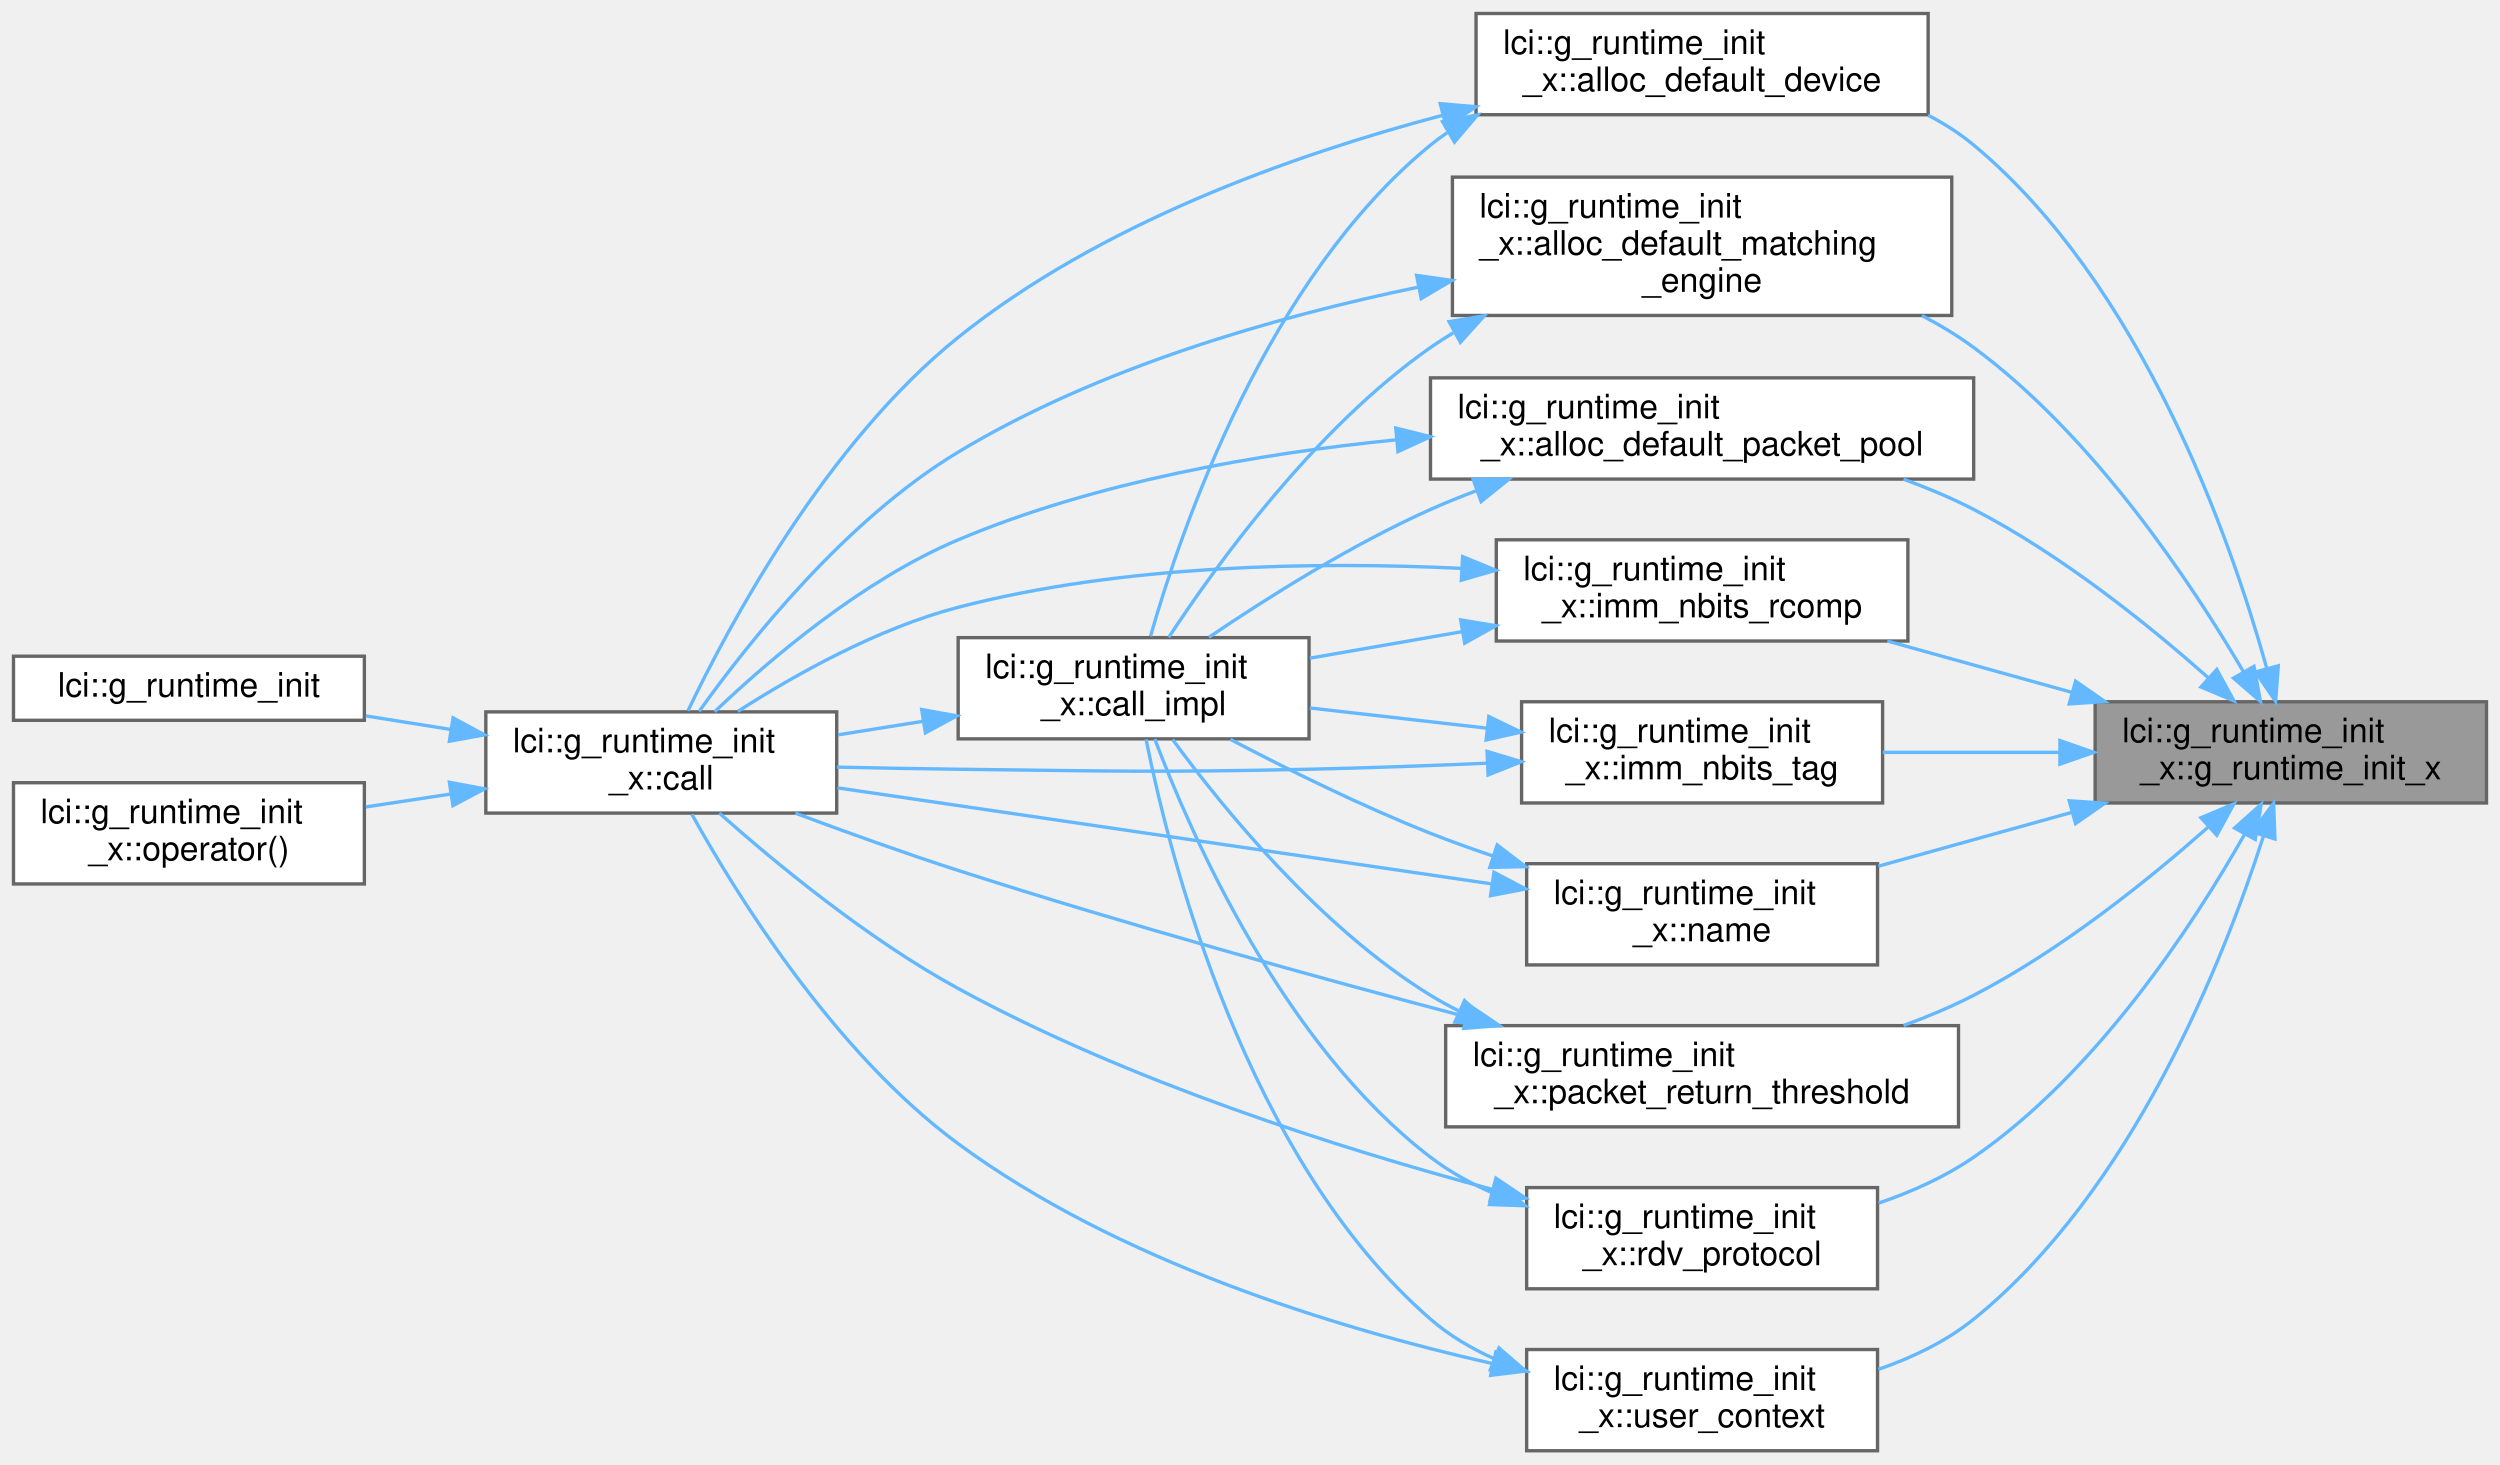
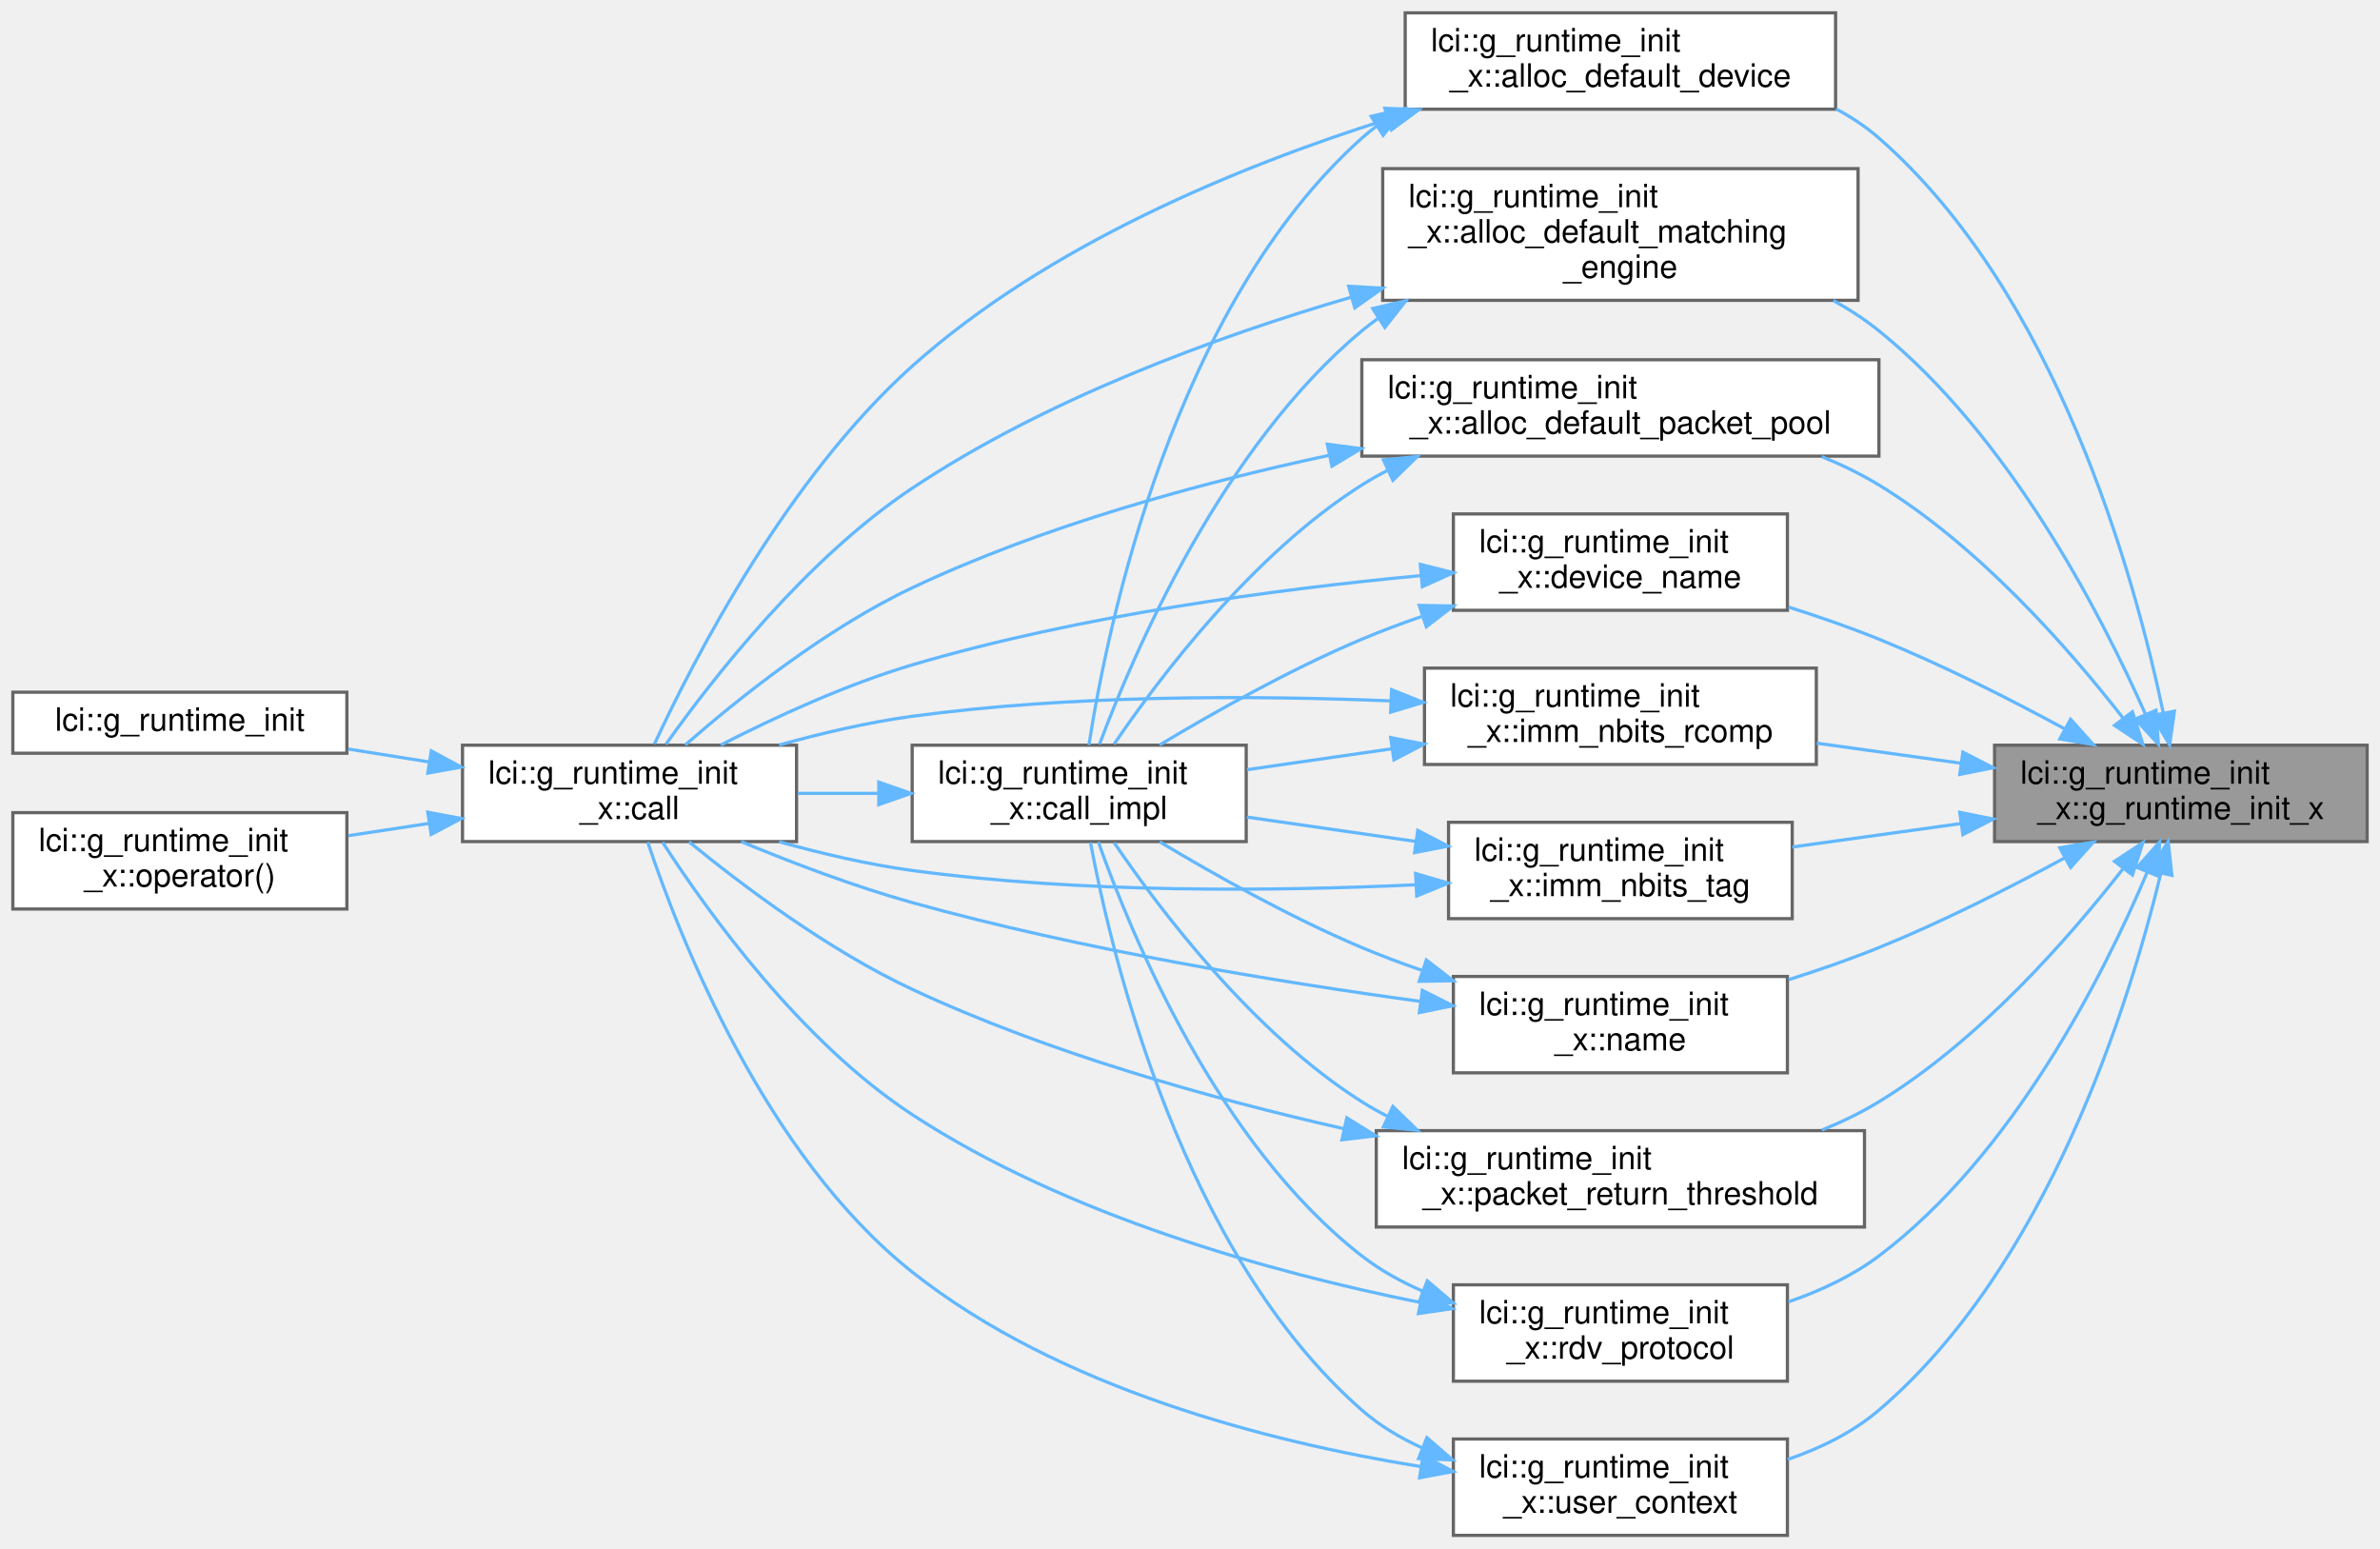
- <svg xmlns="http://www.w3.org/2000/svg" xmlns:xlink="http://www.w3.org/1999/xlink" width="741pt" height="434pt" viewBox="0.00 0.00 741.00 434.00">
-   <g id="graph0" class="graph" transform="scale(1 1) rotate(0) translate(4 430)">
+ <svg xmlns="http://www.w3.org/2000/svg" xmlns:xlink="http://www.w3.org/1999/xlink" width="741pt" height="482pt" viewBox="0.00 0.00 741.00 482.00">
+   <g id="graph0" class="graph" transform="scale(1 1) rotate(0) translate(4 478)">
    <g id="Node000001" class="node">
      <g id="a_Node000001">
        <a xlink:title=" ">
-           <polygon fill="#999999" stroke="#666666" points="733,-222 617,-222 617,-192 733,-192 733,-222" />
-           <text text-anchor="start" x="625" y="-210" font-family="Helvetica,sans-Serif" font-size="10.00">lci::g_runtime_init</text>
-           <text text-anchor="middle" x="675" y="-199" font-family="Helvetica,sans-Serif" font-size="10.00">_x::g_runtime_init_x</text>
+           <polygon fill="#999999" stroke="#666666" points="733,-246 617,-246 617,-216 733,-216 733,-246" />
+           <text text-anchor="start" x="625" y="-234" font-family="Helvetica,sans-Serif" font-size="10.00">lci::g_runtime_init</text>
+           <text text-anchor="middle" x="675" y="-223" font-family="Helvetica,sans-Serif" font-size="10.00">_x::g_runtime_init_x</text>
        </a>
      </g>
    </g>
    <g id="Node000002" class="node">
      <g id="a_Node000002">
        <a xlink:href="../../d1/dcd/classlci_1_1g__runtime__init__x.html#ad72fab3463ebf56743a418966751b9cc" target="_top" xlink:title=" ">
-           <polygon fill="white" stroke="#666666" points="567.5,-426 433.5,-426 433.5,-396 567.5,-396 567.5,-426" />
-           <text text-anchor="start" x="441.5" y="-414" font-family="Helvetica,sans-Serif" font-size="10.00">lci::g_runtime_init</text>
-           <text text-anchor="middle" x="500.5" y="-403" font-family="Helvetica,sans-Serif" font-size="10.00">_x::alloc_default_device</text>
+           <polygon fill="white" stroke="#666666" points="567.5,-474 433.5,-474 433.5,-444 567.5,-444 567.5,-474" />
+           <text text-anchor="start" x="441.5" y="-462" font-family="Helvetica,sans-Serif" font-size="10.00">lci::g_runtime_init</text>
+           <text text-anchor="middle" x="500.5" y="-451" font-family="Helvetica,sans-Serif" font-size="10.00">_x::alloc_default_device</text>
        </a>
      </g>
    </g>
    <g id="edge1_Node000001_Node000002" class="edge">
      <g id="a_edge1_Node000001_Node000002">
        <a xlink:title=" ">
-           <path fill="none" stroke="#63b8ff" d="M667.83,-232.06C656.96,-270.96 630.7,-345.69 581,-387 576.9,-390.41 572.32,-393.34 567.49,-395.85" />
-           <polygon fill="#63b8ff" stroke="#63b8ff" points="671.29,-232.66 670.49,-222.1 664.53,-230.85 671.29,-232.66" />
+           <path fill="none" stroke="#63b8ff" d="M669.54,-255.98C660.56,-298.92 636.26,-386.72 581,-435 576.98,-438.51 572.47,-441.51 567.68,-444.07" />
+           <polygon fill="#63b8ff" stroke="#63b8ff" points="672.99,-256.58 671.5,-246.09 666.12,-255.22 672.99,-256.58" />
        </a>
      </g>
    </g>
    <g id="Node000007" class="node">
      <g id="a_Node000007">
        <a xlink:href="../../d1/dcd/classlci_1_1g__runtime__init__x.html#a918d1c83be5991b72b5a1aee076e0b29" target="_top" xlink:title=" ">
-           <polygon fill="white" stroke="#666666" points="574.5,-377.5 426.5,-377.5 426.5,-336.5 574.5,-336.5 574.5,-377.5" />
-           <text text-anchor="start" x="434.5" y="-365.5" font-family="Helvetica,sans-Serif" font-size="10.00">lci::g_runtime_init</text>
-           <text text-anchor="start" x="434.5" y="-354.5" font-family="Helvetica,sans-Serif" font-size="10.00">_x::alloc_default_matching</text>
-           <text text-anchor="middle" x="500.5" y="-343.5" font-family="Helvetica,sans-Serif" font-size="10.00">_engine</text>
+           <polygon fill="white" stroke="#666666" points="574.5,-425.5 426.5,-425.5 426.5,-384.5 574.5,-384.5 574.5,-425.5" />
+           <text text-anchor="start" x="434.5" y="-413.5" font-family="Helvetica,sans-Serif" font-size="10.00">lci::g_runtime_init</text>
+           <text text-anchor="start" x="434.5" y="-402.5" font-family="Helvetica,sans-Serif" font-size="10.00">_x::alloc_default_matching</text>
+           <text text-anchor="middle" x="500.5" y="-391.5" font-family="Helvetica,sans-Serif" font-size="10.00">_engine</text>
        </a>
      </g>
    </g>
    <g id="edge7_Node000001_Node000007" class="edge">
      <g id="a_edge7_Node000001_Node000007">
        <a xlink:title=" ">
-           <path fill="none" stroke="#63b8ff" d="M661.01,-230.81C645.29,-257.61 616.47,-300.81 581,-327 576.25,-330.51 571.05,-333.65 565.65,-336.46" />
-           <polygon fill="#63b8ff" stroke="#63b8ff" points="664.08,-232.49 666.01,-222.07 658.01,-229.01 664.08,-232.49" />
+           <path fill="none" stroke="#63b8ff" d="M663.93,-255.76C649.83,-287.54 621.33,-342.45 581,-375 576.64,-378.52 571.82,-381.66 566.78,-384.45" />
+           <polygon fill="#63b8ff" stroke="#63b8ff" points="667.25,-256.88 668,-246.32 660.83,-254.12 667.25,-256.88" />
        </a>
      </g>
    </g>
    <g id="Node000008" class="node">
      <g id="a_Node000008">
        <a xlink:href="../../d1/dcd/classlci_1_1g__runtime__init__x.html#a17f340060d3d0c0d0776d4c658110b9a" target="_top" xlink:title=" ">
-           <polygon fill="white" stroke="#666666" points="581,-318 420,-318 420,-288 581,-288 581,-318" />
-           <text text-anchor="start" x="428" y="-306" font-family="Helvetica,sans-Serif" font-size="10.00">lci::g_runtime_init</text>
-           <text text-anchor="middle" x="500.5" y="-295" font-family="Helvetica,sans-Serif" font-size="10.00">_x::alloc_default_packet_pool</text>
+           <polygon fill="white" stroke="#666666" points="581,-366 420,-366 420,-336 581,-336 581,-366" />
+           <text text-anchor="start" x="428" y="-354" font-family="Helvetica,sans-Serif" font-size="10.00">lci::g_runtime_init</text>
+           <text text-anchor="middle" x="500.5" y="-343" font-family="Helvetica,sans-Serif" font-size="10.00">_x::alloc_default_packet_pool</text>
        </a>
      </g>
    </g>
    <g id="edge10_Node000001_Node000008" class="edge">
      <g id="a_edge10_Node000001_Node000008">
        <a xlink:title=" ">
-           <path fill="none" stroke="#63b8ff" d="M650.51,-229.14C632.65,-244.95 606.81,-265.69 581,-279 574.46,-282.37 567.38,-285.35 560.22,-287.96" />
-           <polygon fill="#63b8ff" stroke="#63b8ff" points="653.05,-231.56 658.13,-222.27 648.36,-226.37 653.05,-231.56" />
+           <path fill="none" stroke="#63b8ff" d="M657.04,-254.4C640.09,-276.17 612.14,-308.03 581,-327 575.46,-330.38 569.41,-333.31 563.2,-335.84" />
+           <polygon fill="#63b8ff" stroke="#63b8ff" points="659.92,-256.4 663.18,-246.32 654.34,-252.16 659.92,-256.4" />
        </a>
      </g>
    </g>
    <g id="Node000009" class="node">
      <g id="a_Node000009">
+         <a xlink:href="../../d1/dcd/classlci_1_1g__runtime__init__x.html#aa4d8340132c02199d52b71662ac2d2d7" target="_top" xlink:title=" ">
+           <polygon fill="white" stroke="#666666" points="552.5,-318 448.5,-318 448.5,-288 552.5,-288 552.5,-318" />
+           <text text-anchor="start" x="456.5" y="-306" font-family="Helvetica,sans-Serif" font-size="10.00">lci::g_runtime_init</text>
+           <text text-anchor="middle" x="500.5" y="-295" font-family="Helvetica,sans-Serif" font-size="10.00">_x::device_name</text>
+         </a>
+       </g>
+     </g>
+     <g id="edge13_Node000001_Node000009" class="edge">
+       <g id="a_edge13_Node000001_Node000009">
+         <a xlink:title=" ">
+           <path fill="none" stroke="#63b8ff" d="M638.7,-251.16C621.62,-260.41 600.61,-271.06 581,-279 572.05,-282.63 562.33,-286 552.87,-289" />
+           <polygon fill="#63b8ff" stroke="#63b8ff" points="640.67,-254.07 647.75,-246.19 637.3,-247.94 640.67,-254.07" />
+         </a>
+       </g>
+     </g>
+     <g id="Node000010" class="node">
+       <g id="a_Node000010">
        <a xlink:href="../../d1/dcd/classlci_1_1g__runtime__init__x.html#a147824472fe6dc5645fd75e92ddfe273" target="_top" xlink:title=" ">
          <polygon fill="white" stroke="#666666" points="561.5,-270 439.5,-270 439.5,-240 561.5,-240 561.5,-270" />
          <text text-anchor="start" x="447.5" y="-258" font-family="Helvetica,sans-Serif" font-size="10.00">lci::g_runtime_init</text>
          <text text-anchor="middle" x="500.5" y="-247" font-family="Helvetica,sans-Serif" font-size="10.00">_x::imm_nbits_rcomp</text>
        </a>
      </g>
    </g>
-     <g id="edge13_Node000001_Node000009" class="edge">
-       <g id="a_edge13_Node000001_Node000009">
-         <a xlink:title=" ">
-           <path fill="none" stroke="#63b8ff" d="M610.07,-224.79C592.1,-229.79 572.74,-235.18 555.41,-240" />
-           <polygon fill="#63b8ff" stroke="#63b8ff" points="611.2,-228.11 619.89,-222.06 609.32,-221.36 611.2,-228.11" />
-         </a>
-       </g>
-     </g>
-     <g id="Node000010" class="node">
-       <g id="a_Node000010">
+     <g id="edge16_Node000001_Node000010" class="edge">
+       <g id="a_edge16_Node000001_Node000010">
+         <a xlink:title=" ">
+           <path fill="none" stroke="#63b8ff" d="M606.47,-240.4C591.68,-242.45 576.12,-244.62 561.64,-246.63" />
+           <polygon fill="#63b8ff" stroke="#63b8ff" points="607.14,-243.84 616.56,-238.99 606.17,-236.9 607.14,-243.84" />
+         </a>
+       </g>
+     </g>
+     <g id="Node000011" class="node">
+       <g id="a_Node000011">
        <a xlink:href="../../d1/dcd/classlci_1_1g__runtime__init__x.html#a1972dee68f2838da07aba5b464f732dd" target="_top" xlink:title=" ">
          <polygon fill="white" stroke="#666666" points="554,-222 447,-222 447,-192 554,-192 554,-222" />
          <text text-anchor="start" x="455" y="-210" font-family="Helvetica,sans-Serif" font-size="10.00">lci::g_runtime_init</text>
          <text text-anchor="middle" x="500.5" y="-199" font-family="Helvetica,sans-Serif" font-size="10.00">_x::imm_nbits_tag</text>
        </a>
      </g>
    </g>
-     <g id="edge16_Node000001_Node000010" class="edge">
-       <g id="a_edge16_Node000001_Node000010">
-         <a xlink:title=" ">
-           <path fill="none" stroke="#63b8ff" d="M606.45,-207C589.04,-207 570.56,-207 554.04,-207" />
-           <polygon fill="#63b8ff" stroke="#63b8ff" points="606.56,-210.5 616.56,-207 606.56,-203.5 606.56,-210.5" />
-         </a>
-       </g>
-     </g>
-     <g id="Node000011" class="node">
-       <g id="a_Node000011">
+     <g id="edge19_Node000001_Node000011" class="edge">
+       <g id="a_edge19_Node000001_Node000011">
+         <a xlink:title=" ">
+           <path fill="none" stroke="#63b8ff" d="M606.45,-221.6C589.04,-219.18 570.56,-216.61 554.04,-214.31" />
+           <polygon fill="#63b8ff" stroke="#63b8ff" points="606.17,-225.1 616.56,-223.01 607.14,-218.16 606.17,-225.1" />
+         </a>
+       </g>
+     </g>
+     <g id="Node000012" class="node">
+       <g id="a_Node000012">
        <a xlink:href="../../d1/dcd/classlci_1_1g__runtime__init__x.html#a4133d17e093270c82a01e72c05cdcd59" target="_top" xlink:title=" ">
          <polygon fill="white" stroke="#666666" points="552.5,-174 448.5,-174 448.5,-144 552.5,-144 552.5,-174" />
          <text text-anchor="start" x="456.5" y="-162" font-family="Helvetica,sans-Serif" font-size="10.00">lci::g_runtime_init</text>
          <text text-anchor="middle" x="500.5" y="-151" font-family="Helvetica,sans-Serif" font-size="10.00">_x::name</text>
        </a>
      </g>
    </g>
-     <g id="edge19_Node000001_Node000011" class="edge">
-       <g id="a_edge19_Node000001_Node000011">
-         <a xlink:title=" ">
-           <path fill="none" stroke="#63b8ff" d="M610.16,-189.24C591.24,-183.97 570.78,-178.28 552.77,-173.27" />
-           <polygon fill="#63b8ff" stroke="#63b8ff" points="609.32,-192.64 619.89,-191.94 611.2,-185.89 609.32,-192.64" />
-         </a>
-       </g>
-     </g>
-     <g id="Node000012" class="node">
-       <g id="a_Node000012">
+     <g id="edge22_Node000001_Node000012" class="edge">
+       <g id="a_edge22_Node000001_Node000012">
+         <a xlink:title=" ">
+           <path fill="none" stroke="#63b8ff" d="M638.7,-210.84C621.62,-201.59 600.61,-190.94 581,-183 572.05,-179.37 562.33,-176 552.87,-173" />
+           <polygon fill="#63b8ff" stroke="#63b8ff" points="637.3,-214.06 647.75,-215.81 640.67,-207.93 637.3,-214.06" />
+         </a>
+       </g>
+     </g>
+     <g id="Node000013" class="node">
+       <g id="a_Node000013">
        <a xlink:href="../../d1/dcd/classlci_1_1g__runtime__init__x.html#af2f7a0791a72ac3c8b8546c354ed7081" target="_top" xlink:title=" ">
          <polygon fill="white" stroke="#666666" points="576.5,-126 424.5,-126 424.5,-96 576.5,-96 576.5,-126" />
          <text text-anchor="start" x="432.5" y="-114" font-family="Helvetica,sans-Serif" font-size="10.00">lci::g_runtime_init</text>
          <text text-anchor="middle" x="500.5" y="-103" font-family="Helvetica,sans-Serif" font-size="10.00">_x::packet_return_threshold</text>
        </a>
      </g>
    </g>
-     <g id="edge22_Node000001_Node000012" class="edge">
-       <g id="a_edge22_Node000001_Node000012">
-         <a xlink:title=" ">
-           <path fill="none" stroke="#63b8ff" d="M650.51,-184.86C632.65,-169.05 606.81,-148.31 581,-135 574.46,-131.63 567.38,-128.65 560.22,-126.04" />
-           <polygon fill="#63b8ff" stroke="#63b8ff" points="648.36,-187.63 658.13,-191.73 653.05,-182.44 648.36,-187.63" />
-         </a>
-       </g>
-     </g>
-     <g id="Node000013" class="node">
-       <g id="a_Node000013">
+     <g id="edge25_Node000001_Node000013" class="edge">
+       <g id="a_edge25_Node000001_Node000013">
+         <a xlink:title=" ">
+           <path fill="none" stroke="#63b8ff" d="M657.04,-207.6C640.09,-185.83 612.14,-153.97 581,-135 575.46,-131.62 569.41,-128.69 563.2,-126.16" />
+           <polygon fill="#63b8ff" stroke="#63b8ff" points="654.34,-209.84 663.18,-215.68 659.92,-205.6 654.34,-209.84" />
+         </a>
+       </g>
+     </g>
+     <g id="Node000014" class="node">
+       <g id="a_Node000014">
        <a xlink:href="../../d1/dcd/classlci_1_1g__runtime__init__x.html#affea33547edd45282533e817747f4b66" target="_top" xlink:title=" ">
          <polygon fill="white" stroke="#666666" points="552.5,-78 448.5,-78 448.5,-48 552.5,-48 552.5,-78" />
          <text text-anchor="start" x="456.5" y="-66" font-family="Helvetica,sans-Serif" font-size="10.00">lci::g_runtime_init</text>
          <text text-anchor="middle" x="500.5" y="-55" font-family="Helvetica,sans-Serif" font-size="10.00">_x::rdv_protocol</text>
        </a>
      </g>
    </g>
-     <g id="edge25_Node000001_Node000013" class="edge">
-       <g id="a_edge25_Node000001_Node000013">
-         <a xlink:title=" ">
-           <path fill="none" stroke="#63b8ff" d="M661.32,-182.75C645.89,-155.55 617.33,-111.98 581,-87 572.57,-81.2 562.69,-76.77 552.83,-73.4" />
-           <polygon fill="#63b8ff" stroke="#63b8ff" points="658.33,-184.57 666.23,-191.63 664.46,-181.19 658.33,-184.57" />
-         </a>
-       </g>
-     </g>
-     <g id="Node000014" class="node">
-       <g id="a_Node000014">
+     <g id="edge28_Node000001_Node000014" class="edge">
+       <g id="a_edge28_Node000001_Node000014">
+         <a xlink:title=" ">
+           <path fill="none" stroke="#63b8ff" d="M664.47,-206.31C650.81,-174.15 622.62,-118.33 581,-87 572.71,-80.76 562.79,-76.13 552.82,-72.7" />
+           <polygon fill="#63b8ff" stroke="#63b8ff" points="661.36,-207.94 668.39,-215.86 667.83,-205.28 661.36,-207.94" />
+         </a>
+       </g>
+     </g>
+     <g id="Node000015" class="node">
+       <g id="a_Node000015">
        <a xlink:href="../../d1/dcd/classlci_1_1g__runtime__init__x.html#a71bbc1bd89ec75a90230d026b303aa91" target="_top" xlink:title=" ">
          <polygon fill="white" stroke="#666666" points="552.5,-30 448.5,-30 448.5,0 552.5,0 552.5,-30" />
          <text text-anchor="start" x="456.5" y="-18" font-family="Helvetica,sans-Serif" font-size="10.00">lci::g_runtime_init</text>
          <text text-anchor="middle" x="500.5" y="-7" font-family="Helvetica,sans-Serif" font-size="10.00">_x::user_context</text>
        </a>
      </g>
    </g>
-     <g id="edge28_Node000001_Node000014" class="edge">
-       <g id="a_edge28_Node000001_Node000014">
-         <a xlink:title=" ">
-           <path fill="none" stroke="#63b8ff" d="M666.84,-182.02C655.04,-145.28 627.98,-76.93 581,-39 572.81,-32.39 562.83,-27.6 552.74,-24.12" />
-           <polygon fill="#63b8ff" stroke="#63b8ff" points="663.6,-183.4 669.9,-191.92 670.29,-181.33 663.6,-183.4" />
+     <g id="edge31_Node000001_Node000015" class="edge">
+       <g id="a_edge31_Node000001_Node000015">
+         <a xlink:title=" ">
+           <path fill="none" stroke="#63b8ff" d="M668.75,-206.04C658.85,-165.11 633.5,-83.8 581,-39 572.88,-32.07 562.82,-27.15 552.61,-23.64" />
+           <polygon fill="#63b8ff" stroke="#63b8ff" points="665.39,-207.04 671.05,-215.99 672.21,-205.46 665.39,-207.04" />
        </a>
      </g>
    </g>
    <g id="Node000003" class="node">
      <g id="a_Node000003">
        <a xlink:href="../../d1/dcd/classlci_1_1g__runtime__init__x.html#aa20ea5973d0c21b602c7f9da734c47a2" target="_top" xlink:title=" ">
-           <polygon fill="white" stroke="#666666" points="244,-219 140,-219 140,-189 244,-189 244,-219" />
-           <text text-anchor="start" x="148" y="-207" font-family="Helvetica,sans-Serif" font-size="10.00">lci::g_runtime_init</text>
-           <text text-anchor="middle" x="192" y="-196" font-family="Helvetica,sans-Serif" font-size="10.00">_x::call</text>
+           <polygon fill="white" stroke="#666666" points="244,-246 140,-246 140,-216 244,-216 244,-246" />
+           <text text-anchor="start" x="148" y="-234" font-family="Helvetica,sans-Serif" font-size="10.00">lci::g_runtime_init</text>
+           <text text-anchor="middle" x="192" y="-223" font-family="Helvetica,sans-Serif" font-size="10.00">_x::call</text>
        </a>
      </g>
    </g>
    <g id="edge2_Node000002_Node000003" class="edge">
      <g id="a_edge2_Node000002_Node000003">
        <a xlink:title=" ">
-           <path fill="none" stroke="#63b8ff" d="M423.66,-395.85C378.31,-383.86 321.6,-363.41 280,-330 241.03,-298.71 212.38,-245.42 199.91,-219.32" />
-           <polygon fill="#63b8ff" stroke="#63b8ff" points="422.89,-399.27 433.45,-398.36 424.63,-392.49 422.89,-399.27" />
+           <path fill="none" stroke="#63b8ff" d="M428.07,-440.88C381.65,-426.24 322.16,-401.76 280,-364 241.16,-329.21 212.25,-273.3 199.78,-246.41" />
+           <polygon fill="#63b8ff" stroke="#63b8ff" points="427.17,-444.27 437.76,-443.86 429.23,-437.58 427.17,-444.27" />
        </a>
      </g>
    </g>
    <g id="Node000006" class="node">
      <g id="a_Node000006">
-         <a xlink:href="../../d1/dcd/classlci_1_1g__runtime__init__x.html#aa7b3e3d438c6fcc826b61e87d136dce4" target="_top" xlink:title=" ">
-           <polygon fill="white" stroke="#666666" points="384,-241 280,-241 280,-211 384,-211 384,-241" />
-           <text text-anchor="start" x="288" y="-229" font-family="Helvetica,sans-Serif" font-size="10.00">lci::g_runtime_init</text>
-           <text text-anchor="middle" x="332" y="-218" font-family="Helvetica,sans-Serif" font-size="10.00">_x::call_impl</text>
+         <a xlink:href="../../d1/dcd/classlci_1_1g__runtime__init__x.html#a1b6fe4670ec793da1f9ba6cec22b0654" target="_top" xlink:title=" ">
+           <polygon fill="white" stroke="#666666" points="384,-246 280,-246 280,-216 384,-216 384,-246" />
+           <text text-anchor="start" x="288" y="-234" font-family="Helvetica,sans-Serif" font-size="10.00">lci::g_runtime_init</text>
+           <text text-anchor="middle" x="332" y="-223" font-family="Helvetica,sans-Serif" font-size="10.00">_x::call_impl</text>
        </a>
      </g>
    </g>
    <g id="edge5_Node000002_Node000006" class="edge">
      <g id="a_edge5_Node000002_Node000006">
        <a xlink:title=" ">
-           <path fill="none" stroke="#63b8ff" d="M424.97,-390.69C423.25,-389.53 421.59,-388.3 420,-387 371.5,-347.44 346.13,-273.42 337.01,-241.41" />
-           <polygon fill="#63b8ff" stroke="#63b8ff" points="423.57,-393.93 433.97,-395.96 427.11,-387.89 423.57,-393.93" />
+           <path fill="none" stroke="#63b8ff" d="M424.67,-438.79C423.05,-437.6 421.49,-436.33 420,-435 361.35,-382.47 340.89,-283.69 335.03,-246.07" />
+           <polygon fill="#63b8ff" stroke="#63b8ff" points="422.9,-441.8 433.23,-444.17 426.63,-435.88 422.9,-441.8" />
        </a>
      </g>
    </g>
    <g id="Node000004" class="node">
      <g id="a_Node000004">
        <a xlink:href="../../d5/dd3/namespacelci.html#aa5e55e1f0fc77dae56773ee7fe89c096" target="_top" xlink:title=" ">
-           <polygon fill="white" stroke="#666666" points="104,-235.5 0,-235.5 0,-216.5 104,-216.5 104,-235.5" />
-           <text text-anchor="middle" x="52" y="-223.5" font-family="Helvetica,sans-Serif" font-size="10.00">lci::g_runtime_init</text>
+           <polygon fill="white" stroke="#666666" points="104,-262.5 0,-262.5 0,-243.5 104,-243.5 104,-262.5" />
+           <text text-anchor="middle" x="52" y="-250.5" font-family="Helvetica,sans-Serif" font-size="10.00">lci::g_runtime_init</text>
        </a>
      </g>
    </g>
    <g id="edge3_Node000003_Node000004" class="edge">
      <g id="a_edge3_Node000003_Node000004">
        <a xlink:title=" ">
-           <path fill="none" stroke="#63b8ff" d="M129.5,-213.8C121.13,-215.14 112.6,-216.5 104.43,-217.8" />
-           <polygon fill="#63b8ff" stroke="#63b8ff" points="130.29,-217.22 139.61,-212.19 129.19,-210.31 130.29,-217.22" />
+           <path fill="none" stroke="#63b8ff" d="M129.5,-240.8C121.13,-242.14 112.6,-243.5 104.43,-244.8" />
+           <polygon fill="#63b8ff" stroke="#63b8ff" points="130.29,-244.22 139.61,-239.19 129.19,-237.31 130.29,-244.22" />
        </a>
      </g>
    </g>
    <g id="Node000005" class="node">
      <g id="a_Node000005">
        <a xlink:href="../../d1/dcd/classlci_1_1g__runtime__init__x.html#aff7f73ac25ad8c385a446d96d4114ab2" target="_top" xlink:title=" ">
-           <polygon fill="white" stroke="#666666" points="104,-198 0,-198 0,-168 104,-168 104,-198" />
-           <text text-anchor="start" x="8" y="-186" font-family="Helvetica,sans-Serif" font-size="10.00">lci::g_runtime_init</text>
-           <text text-anchor="middle" x="52" y="-175" font-family="Helvetica,sans-Serif" font-size="10.00">_x::operator()</text>
+           <polygon fill="white" stroke="#666666" points="104,-225 0,-225 0,-195 104,-195 104,-225" />
+           <text text-anchor="start" x="8" y="-213" font-family="Helvetica,sans-Serif" font-size="10.00">lci::g_runtime_init</text>
+           <text text-anchor="middle" x="52" y="-202" font-family="Helvetica,sans-Serif" font-size="10.00">_x::operator()</text>
        </a>
      </g>
    </g>
    <g id="edge4_Node000003_Node000005" class="edge">
      <g id="a_edge4_Node000003_Node000005">
        <a xlink:title=" ">
-           <path fill="none" stroke="#63b8ff" d="M129.5,-194.64C121.13,-193.37 112.6,-192.07 104.43,-190.83" />
-           <polygon fill="#63b8ff" stroke="#63b8ff" points="129.2,-198.14 139.61,-196.18 130.25,-191.22 129.2,-198.14" />
+           <path fill="none" stroke="#63b8ff" d="M129.5,-221.64C121.13,-220.37 112.6,-219.07 104.43,-217.83" />
+           <polygon fill="#63b8ff" stroke="#63b8ff" points="129.2,-225.14 139.61,-223.18 130.25,-218.22 129.2,-225.14" />
        </a>
      </g>
    </g>
    <g id="edge6_Node000006_Node000003" class="edge">
      <g id="a_edge6_Node000006_Node000003">
        <a xlink:title=" ">
-           <path fill="none" stroke="#63b8ff" d="M269.5,-216.2C261.13,-214.86 252.6,-213.5 244.43,-212.2" />
-           <polygon fill="#63b8ff" stroke="#63b8ff" points="269.19,-219.69 279.61,-217.81 270.29,-212.78 269.19,-219.69" />
+           <path fill="none" stroke="#63b8ff" d="M269.5,-231C261.13,-231 252.6,-231 244.43,-231" />
+           <polygon fill="#63b8ff" stroke="#63b8ff" points="269.61,-234.5 279.61,-231 269.61,-227.5 269.61,-234.5" />
        </a>
      </g>
    </g>
    <g id="edge8_Node000007_Node000003" class="edge">
      <g id="a_edge8_Node000007_Node000003">
        <a xlink:title=" ">
-           <path fill="none" stroke="#63b8ff" d="M416.5,-344.92C373.51,-336.03 321.49,-320.99 280,-296 246.67,-275.92 217.84,-239.63 203.22,-219.14" />
-           <polygon fill="#63b8ff" stroke="#63b8ff" points="415.88,-348.37 426.37,-346.89 417.25,-341.5 415.88,-348.37" />
+           <path fill="none" stroke="#63b8ff" d="M416.85,-385.53C373.72,-372.91 321.45,-353.6 280,-326 247.05,-304.06 218.07,-267.05 203.33,-246.29" />
+           <polygon fill="#63b8ff" stroke="#63b8ff" points="415.89,-388.89 426.47,-388.28 417.81,-382.16 415.89,-388.89" />
        </a>
      </g>
    </g>
    <g id="edge9_Node000007_Node000006" class="edge">
      <g id="a_edge9_Node000007_Node000006">
        <a xlink:title=" ">
-           <path fill="none" stroke="#63b8ff" d="M426.74,-331.36C424.42,-329.97 422.17,-328.52 420,-327 385.86,-303.13 356.72,-262.89 342.42,-241.11" />
-           <polygon fill="#63b8ff" stroke="#63b8ff" points="425.5,-334.67 435.95,-336.4 428.86,-328.53 425.5,-334.67" />
+           <path fill="none" stroke="#63b8ff" d="M424.9,-378.77C423.21,-377.56 421.57,-376.31 420,-375 376.67,-338.94 349.22,-275.41 338.34,-246.32" />
+           <polygon fill="#63b8ff" stroke="#63b8ff" points="423.39,-381.96 433.71,-384.36 427.15,-376.05 423.39,-381.96" />
        </a>
      </g>
    </g>
    <g id="edge11_Node000008_Node000003" class="edge">
      <g id="a_edge11_Node000008_Node000003">
        <a xlink:title=" ">
-           <path fill="none" stroke="#63b8ff" d="M410.02,-299.65C369.09,-295.6 320.76,-287.19 280,-270 251.53,-257.99 224.04,-234.52 207.83,-219.05" />
-           <polygon fill="#63b8ff" stroke="#63b8ff" points="409.71,-303.13 419.98,-300.56 410.35,-296.16 409.71,-303.13" />
+           <path fill="none" stroke="#63b8ff" d="M409.82,-336.25C368.95,-327.51 320.72,-314.27 280,-295 253.05,-282.25 226.02,-260.65 209.4,-246.11" />
+           <polygon fill="#63b8ff" stroke="#63b8ff" points="409.26,-339.71 419.77,-338.33 410.69,-332.86 409.26,-339.71" />
        </a>
      </g>
    </g>
    <g id="edge12_Node000008_Node000006" class="edge">
      <g id="a_edge12_Node000008_Node000006">
        <a xlink:title=" ">
-           <path fill="none" stroke="#63b8ff" d="M433.62,-284.55C428.96,-282.81 424.38,-280.96 420,-279 396.42,-268.47 371.44,-252.71 354.33,-241.11" />
-           <polygon fill="#63b8ff" stroke="#63b8ff" points="432.65,-287.92 443.25,-287.97 435,-281.33 432.65,-287.92" />
+           <path fill="none" stroke="#63b8ff" d="M428.11,-331.61C425.31,-330.18 422.6,-328.64 420,-327 386.16,-305.6 357.32,-267.55 342.88,-246.35" />
+           <polygon fill="#63b8ff" stroke="#63b8ff" points="426.72,-334.83 437.27,-335.86 429.67,-328.48 426.72,-334.83" />
        </a>
      </g>
    </g>
    <g id="edge14_Node000009_Node000003" class="edge">
      <g id="a_edge14_Node000009_Node000003">
        <a xlink:title=" ">
-           <path fill="none" stroke="#63b8ff" d="M429.09,-261.54C385.46,-263.6 328.67,-262.66 280,-250 256.19,-243.8 231.64,-230.02 214.71,-219.15" />
-           <polygon fill="#63b8ff" stroke="#63b8ff" points="429.52,-265.02 439.32,-260.99 429.14,-258.03 429.52,-265.02" />
+           <path fill="none" stroke="#63b8ff" d="M438.39,-298.8C393.78,-294.61 332.24,-286.47 280,-271 259.28,-264.86 237.17,-254.65 220.42,-246.07" />
+           <polygon fill="#63b8ff" stroke="#63b8ff" points="438.22,-302.3 448.49,-299.71 438.84,-295.33 438.22,-302.3" />
        </a>
      </g>
    </g>
    <g id="edge15_Node000009_Node000006" class="edge">
      <g id="a_edge15_Node000009_Node000006">
        <a xlink:title=" ">
-           <path fill="none" stroke="#63b8ff" d="M429.52,-242.81C414.33,-240.17 398.53,-237.41 384.23,-234.92" />
-           <polygon fill="#63b8ff" stroke="#63b8ff" points="428.94,-246.26 439.39,-244.53 430.14,-239.37 428.94,-246.26" />
+           <path fill="none" stroke="#63b8ff" d="M438.53,-286.04C432.21,-283.85 425.93,-281.5 420,-279 397.9,-269.69 374.15,-256.34 357.06,-246.08" />
+           <polygon fill="#63b8ff" stroke="#63b8ff" points="437.87,-289.51 448.47,-289.34 440.08,-282.87 437.87,-289.51" />
        </a>
      </g>
    </g>
    <g id="edge17_Node000010_Node000003" class="edge">
      <g id="a_edge17_Node000010_Node000003">
        <a xlink:title=" ">
-           <path fill="none" stroke="#63b8ff" d="M436.5,-203.78C419.47,-203.04 401.03,-202.37 384,-202 337.79,-201 326.22,-201.47 280,-202 268.37,-202.13 255.86,-202.37 244.06,-202.63" />
-           <polygon fill="#63b8ff" stroke="#63b8ff" points="436.76,-207.29 446.91,-204.24 437.07,-200.3 436.76,-207.29" />
+           <path fill="none" stroke="#63b8ff" d="M428.99,-259.79C385.79,-261.54 329.47,-261.7 280,-255 266.34,-253.15 251.79,-249.74 238.57,-246.05" />
+           <polygon fill="#63b8ff" stroke="#63b8ff" points="429.28,-263.28 439.12,-259.34 428.97,-256.29 429.28,-263.28" />
        </a>
      </g>
    </g>
    <g id="edge18_Node000010_Node000006" class="edge">
      <g id="a_edge18_Node000010_Node000006">
        <a xlink:title=" ">
-           <path fill="none" stroke="#63b8ff" d="M436.77,-214.16C419.43,-216.14 400.81,-218.26 384.2,-220.16" />
-           <polygon fill="#63b8ff" stroke="#63b8ff" points="437.28,-217.62 446.82,-213.01 436.49,-210.67 437.28,-217.62" />
+           <path fill="none" stroke="#63b8ff" d="M429.08,-244.85C414.03,-242.68 398.4,-240.43 384.23,-238.38" />
+           <polygon fill="#63b8ff" stroke="#63b8ff" points="428.99,-248.37 439.39,-246.34 429.99,-241.44 428.99,-248.37" />
        </a>
      </g>
    </g>
    <g id="edge20_Node000011_Node000003" class="edge">
      <g id="a_edge20_Node000011_Node000003">
        <a xlink:title=" ">
-           <path fill="none" stroke="#63b8ff" d="M438.26,-167.99C381.37,-176.34 297.63,-188.64 244.21,-196.48" />
-           <polygon fill="#63b8ff" stroke="#63b8ff" points="438.81,-171.45 448.2,-166.53 437.8,-164.52 438.81,-171.45" />
+           <path fill="none" stroke="#63b8ff" d="M436.91,-202.55C392.83,-200.5 332.55,-199.88 280,-207 266.34,-208.85 251.79,-212.26 238.57,-215.95" />
+           <polygon fill="#63b8ff" stroke="#63b8ff" points="436.74,-206.05 446.9,-203.06 437.09,-199.06 436.74,-206.05" />
        </a>
      </g>
    </g>
    <g id="edge21_Node000011_Node000006" class="edge">
      <g id="a_edge21_Node000011_Node000006">
        <a xlink:title=" ">
-           <path fill="none" stroke="#63b8ff" d="M438.36,-176.33C432.11,-178.44 425.9,-180.67 420,-183 399.63,-191.05 377.51,-202.01 360.68,-210.85" />
-           <polygon fill="#63b8ff" stroke="#63b8ff" points="439.76,-179.56 448.18,-173.13 437.58,-172.9 439.76,-179.56" />
+           <path fill="none" stroke="#63b8ff" d="M436.77,-216.04C419.43,-218.54 400.81,-221.23 384.2,-223.62" />
+           <polygon fill="#63b8ff" stroke="#63b8ff" points="437.42,-219.48 446.82,-214.59 436.42,-212.56 437.42,-219.48" />
        </a>
      </g>
    </g>
    <g id="edge23_Node000012_Node000003" class="edge">
      <g id="a_edge23_Node000012_Node000003">
        <a xlink:title=" ">
-           <path fill="none" stroke="#63b8ff" d="M430.52,-128.63C387.07,-140.11 329.94,-155.91 280,-172 264.07,-177.13 246.72,-183.38 231.74,-188.98" />
-           <polygon fill="#63b8ff" stroke="#63b8ff" points="431.64,-131.95 440.42,-126.02 429.86,-125.18 431.64,-131.95" />
+           <path fill="none" stroke="#63b8ff" d="M438.23,-166.24C393.79,-172.31 332.53,-182.35 280,-197 262.04,-202.01 242.66,-209.38 226.76,-215.98" />
+           <polygon fill="#63b8ff" stroke="#63b8ff" points="438.84,-169.69 448.29,-164.9 437.92,-162.76 438.84,-169.69" />
        </a>
      </g>
    </g>
    <g id="edge24_Node000012_Node000006" class="edge">
      <g id="a_edge24_Node000012_Node000006">
        <a xlink:title=" ">
-           <path fill="none" stroke="#63b8ff" d="M428.63,-130.24C425.66,-131.72 422.76,-133.3 420,-135 387.22,-155.12 358.39,-190.59 343.57,-210.79" />
-           <polygon fill="#63b8ff" stroke="#63b8ff" points="430.1,-133.42 437.77,-126.12 427.22,-127.04 430.1,-133.42" />
+           <path fill="none" stroke="#63b8ff" d="M438.53,-175.96C432.21,-178.15 425.93,-180.5 420,-183 397.9,-192.31 374.15,-205.66 357.06,-215.92" />
+           <polygon fill="#63b8ff" stroke="#63b8ff" points="440.08,-179.13 448.47,-172.66 437.87,-172.49 440.08,-179.13" />
        </a>
      </g>
    </g>
    <g id="edge26_Node000013_Node000003" class="edge">
      <g id="a_edge26_Node000013_Node000003">
        <a xlink:title=" ">
-           <path fill="none" stroke="#63b8ff" d="M438.47,-77.42C393.06,-89.58 330.48,-109.45 280,-137 253.23,-151.61 225.94,-174.13 209.23,-188.97" />
-           <polygon fill="#63b8ff" stroke="#63b8ff" points="439.39,-80.79 448.17,-74.87 437.61,-74.03 439.39,-80.79" />
+           <path fill="none" stroke="#63b8ff" d="M414.46,-126.59C372.74,-136.04 322.45,-150.17 280,-170 253.93,-182.18 227.32,-202.17 210.52,-215.92" />
+           <polygon fill="#63b8ff" stroke="#63b8ff" points="415.32,-129.99 424.33,-124.41 413.81,-123.15 415.32,-129.99" />
        </a>
      </g>
    </g>
    <g id="edge27_Node000013_Node000006" class="edge">
      <g id="a_edge27_Node000013_Node000006">
        <a xlink:title=" ">
-           <path fill="none" stroke="#63b8ff" d="M438.38,-76.4C431.83,-79.28 425.54,-82.77 420,-87 376.34,-120.36 349.06,-182.42 338.28,-210.95" />
-           <polygon fill="#63b8ff" stroke="#63b8ff" points="440.07,-79.5 448.11,-72.61 437.52,-72.98 440.07,-79.5" />
+           <path fill="none" stroke="#63b8ff" d="M428.11,-130.39C425.31,-131.82 422.6,-133.36 420,-135 386.16,-156.4 357.32,-194.45 342.88,-215.65" />
+           <polygon fill="#63b8ff" stroke="#63b8ff" points="429.67,-133.52 437.27,-126.14 426.72,-127.17 429.67,-133.52" />
        </a>
      </g>
    </g>
    <g id="edge29_Node000014_Node000003" class="edge">
      <g id="a_edge29_Node000014_Node000003">
        <a xlink:title=" ">
-           <path fill="none" stroke="#63b8ff" d="M438.36,-25.83C391.54,-36.44 327.18,-56.23 280,-91 243.33,-118.03 214.43,-164.58 201.07,-188.63" />
-           <polygon fill="#63b8ff" stroke="#63b8ff" points="439.35,-29.2 448.37,-23.64 437.85,-22.36 439.35,-29.2" />
+           <path fill="none" stroke="#63b8ff" d="M438.21,-72.51C391.86,-81.85 328.2,-99.45 280,-131 245.34,-153.69 216.41,-193.91 202.29,-215.79" />
+           <polygon fill="#63b8ff" stroke="#63b8ff" points="438.97,-75.93 448.12,-70.59 437.64,-69.06 438.97,-75.93" />
        </a>
      </g>
    </g>
    <g id="edge30_Node000014_Node000006" class="edge">
      <g id="a_edge30_Node000014_Node000006">
        <a xlink:title=" ">
-           <path fill="none" stroke="#63b8ff" d="M438.85,-27.28C432.02,-30.35 425.54,-34.2 420,-39 365.35,-86.38 342.78,-175.42 335.69,-210.87" />
-           <polygon fill="#63b8ff" stroke="#63b8ff" points="440.29,-30.47 448.31,-23.55 437.72,-23.96 440.29,-30.47" />
+           <path fill="none" stroke="#63b8ff" d="M439.05,-75.99C432.24,-78.94 425.72,-82.56 420,-87 375.24,-121.75 348.36,-186.53 337.96,-215.87" />
+           <polygon fill="#63b8ff" stroke="#63b8ff" points="440.38,-79.23 448.45,-72.36 437.86,-72.7 440.38,-79.23" />
+         </a>
+       </g>
+     </g>
+     <g id="edge32_Node000015_Node000003" class="edge">
+       <g id="a_edge32_Node000015_Node000003">
+         <a xlink:title=" ">
+           <path fill="none" stroke="#63b8ff" d="M438.26,-21.43C390.81,-29.1 325.67,-45.8 280,-82 234.22,-118.28 207.7,-185.74 197.67,-215.83" />
+           <polygon fill="#63b8ff" stroke="#63b8ff" points="439.05,-24.85 448.41,-19.88 437.99,-17.93 439.05,-24.85" />
+         </a>
+       </g>
+     </g>
+     <g id="edge33_Node000015_Node000006" class="edge">
+       <g id="a_edge33_Node000015_Node000006">
+         <a xlink:title=" ">
+           <path fill="none" stroke="#63b8ff" d="M438.8,-27.23C431.98,-30.31 425.52,-34.17 420,-39 364.25,-87.82 342.26,-179.54 335.51,-215.75" />
+           <polygon fill="#63b8ff" stroke="#63b8ff" points="440.25,-30.42 448.26,-23.49 437.67,-23.91 440.25,-30.42" />
        </a>
      </g>
    </g>
  </g>
</svg>
